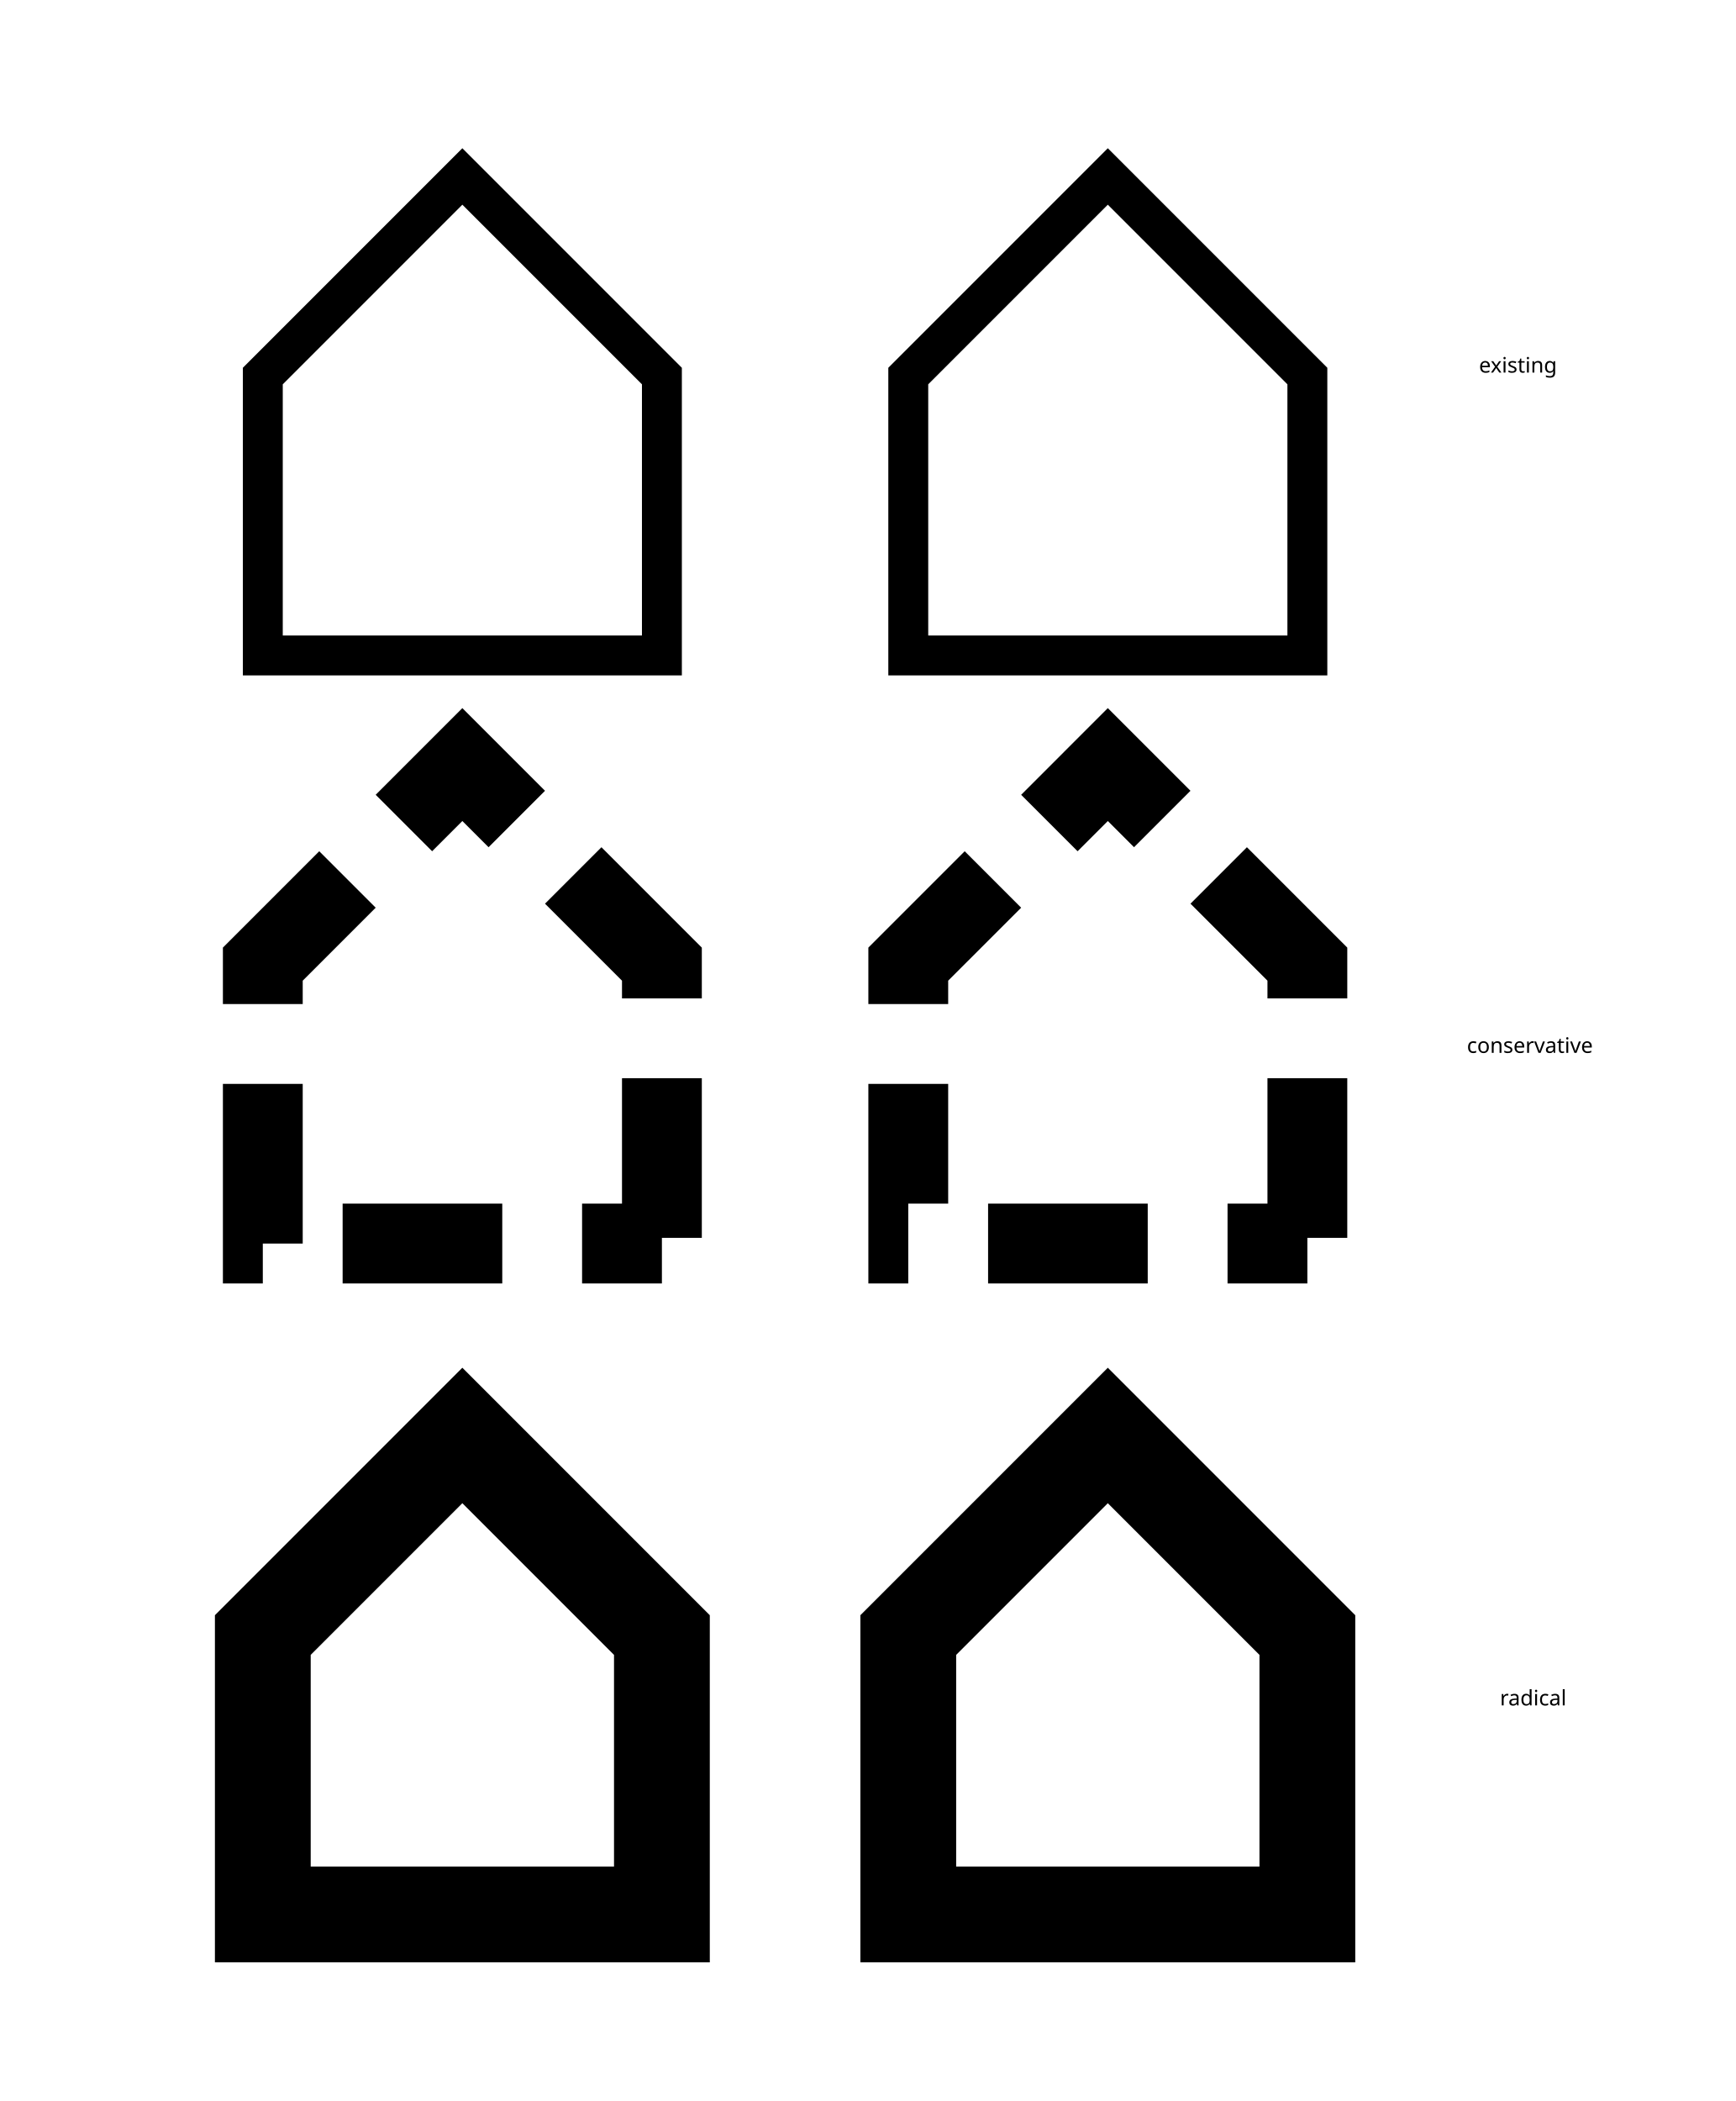
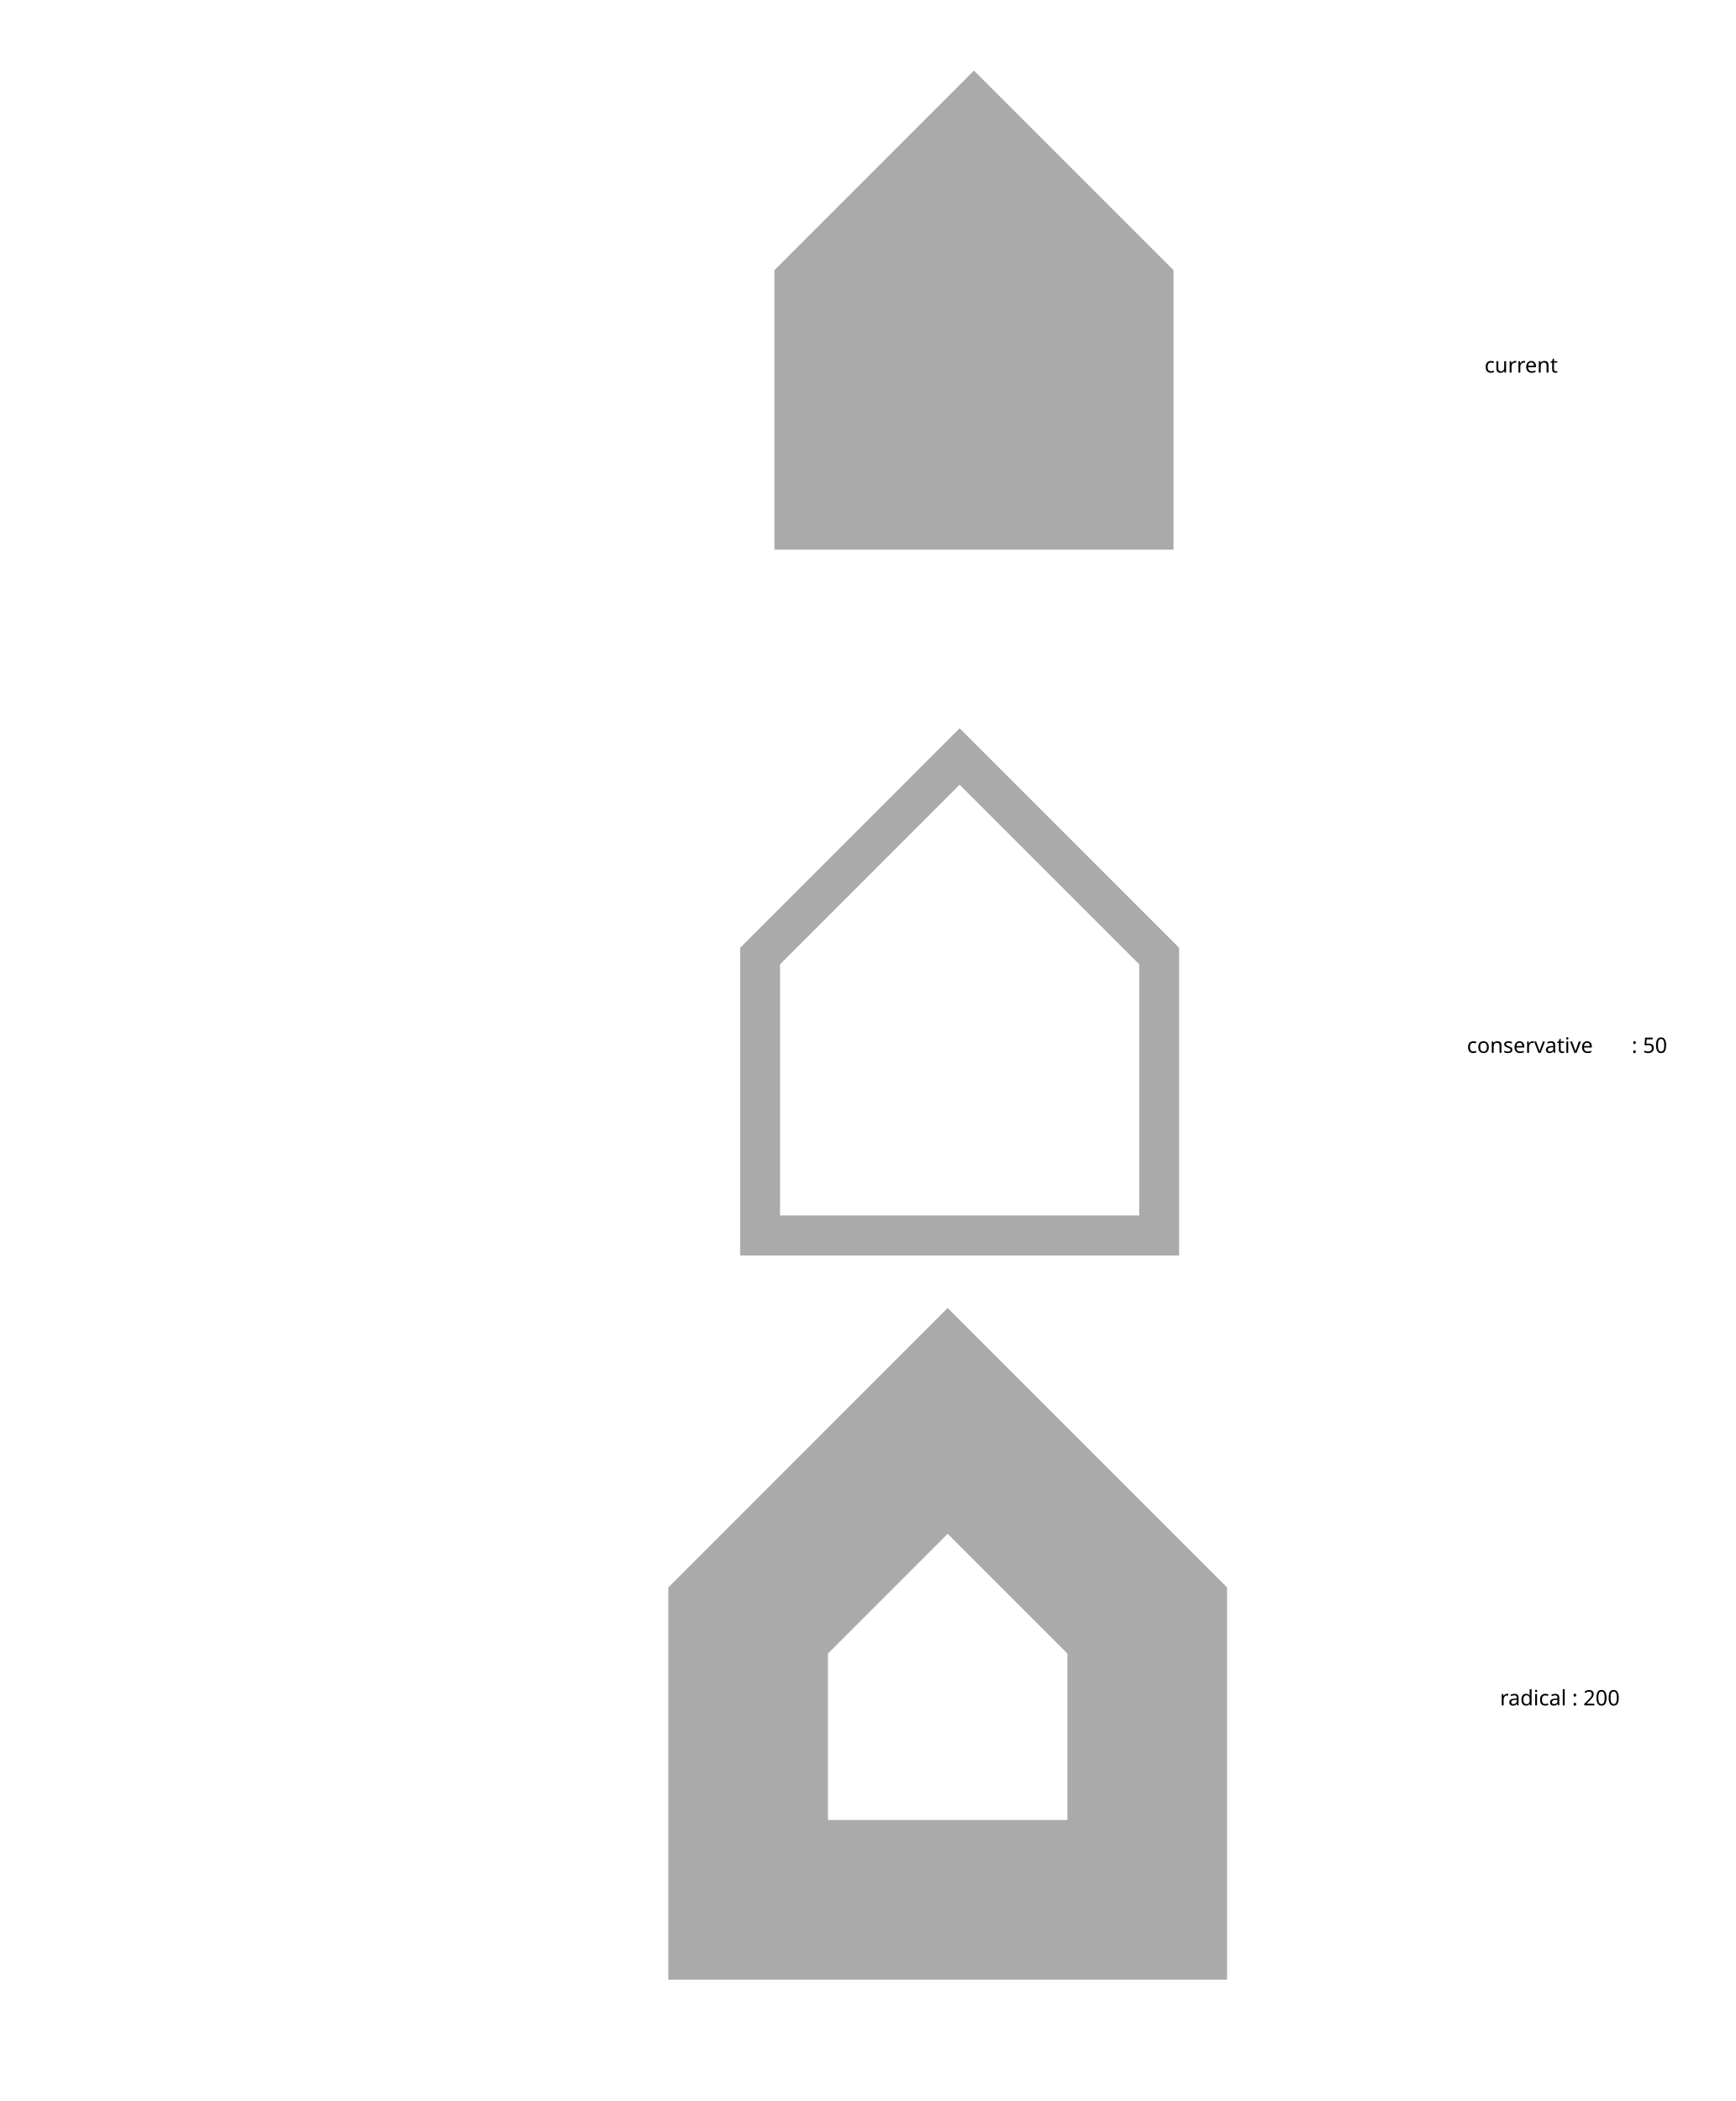
<svg xmlns="http://www.w3.org/2000/svg" xml:space="preserve" width="575.35mm" height="696.33mm" style="clip-rule:evenodd;fill-rule:evenodd;image-rendering:optimizeQuality;shape-rendering:geometricPrecision;text-rendering:geometricPrecision" viewBox="0 0 575.35 696.33" version="1.1" id="svg4609">
  <defs id="defs4603">
    <style type="text/css" id="style4601">
      
      .str0 {
        stroke: #1F1A17;
        stroke-width: 0.2
      }

      .fil0 {
        fill: #1F1A17
      }
      
    </style>
  </defs>
-   <g id="Layer_x0020_1" transform="translate(87.11659,37.23573)" style="fill:none;fill-opacity:1;stroke:#000000;stroke-width:13.229;stroke-miterlimit:4;stroke-dasharray:none;stroke-opacity:1">
-     <path style="fill:none;fill-opacity:1;stroke:#000000;stroke-width:13.229;stroke-miterlimit:4;stroke-dasharray:none;stroke-opacity:1" d="M 132.292,180 H 0 V 87.396 L 66.146,21.25 132.292,87.396 Z" id="polygon4606" />
-   </g>
-   <text xml:space="preserve" style="font-size:7.056px;line-height:1.25;font-family:sans-serif;letter-spacing:0px;word-spacing:0px;clip-rule:evenodd;fill-rule:evenodd;stroke-width:0.265;image-rendering:optimizeQuality;shape-rendering:geometricPrecision;text-rendering:geometricPrecision" x="490.247" y="123.488" id="text2468">
-     <tspan id="tspan2466" x="490.247" y="123.488" style="stroke-width:0.265">existing
-     </tspan>
+   <text xml:space="preserve" style="font-size:7.056px;line-height:1.25;font-family:sans-serif;letter-spacing:0px;word-spacing:0px;clip-rule:evenodd;fill-rule:evenodd;stroke-width:0.265;image-rendering:optimizeQuality;shape-rendering:geometricPrecision;text-rendering:geometricPrecision" x="490.247" y="123.488" id="text2468"> current<tspan id="tspan2466" x="490.247" y="123.488" style="stroke-width:0.265"> </tspan>
  </text>
  <text xml:space="preserve" style="font-size:7.056px;line-height:1.25;font-family:sans-serif;letter-spacing:0px;word-spacing:0px;clip-rule:evenodd;fill-rule:evenodd;stroke-width:0.265;image-rendering:optimizeQuality;shape-rendering:geometricPrecision;text-rendering:geometricPrecision" x="486.241" y="348.951" id="text2472">
    <tspan id="tspan2470" x="486.241" y="348.951" style="stroke-width:0.265">conservative
+       : 50</tspan>
+   </text>
+   <text xml:space="preserve" style="font-size:7.056px;line-height:1.25;font-family:sans-serif;letter-spacing:0px;word-spacing:0px;clip-rule:evenodd;fill-rule:evenodd;stroke-width:0.265;image-rendering:optimizeQuality;shape-rendering:geometricPrecision;text-rendering:geometricPrecision" x="497.205" y="565.221" id="text2476">
+     <tspan id="tspan2474" x="497.205" y="565.221" style="stroke-width:0.265">radical : 200
    </tspan>
  </text>
-   <text xml:space="preserve" style="font-size:7.056px;line-height:1.25;font-family:sans-serif;letter-spacing:0px;word-spacing:0px;clip-rule:evenodd;fill-rule:evenodd;stroke-width:0.265;image-rendering:optimizeQuality;shape-rendering:geometricPrecision;text-rendering:geometricPrecision" x="497.205" y="565.221" id="text2476">
-     <tspan id="tspan2474" x="497.205" y="565.221" style="stroke-width:0.265">radical
-     </tspan>
-   </text>
-   <g style="fill:none;fill-opacity:1;stroke:#000000;stroke-width:26.458;stroke-miterlimit:4;stroke-dasharray:52.917, 26.458;stroke-dashoffset:264.583;stroke-opacity:1" transform="translate(87.11659,232.1482)" id="g2714">
-     <path id="path2712" d="M 132.292,180 H 0 V 87.396 L 66.146,21.25 132.292,87.396 Z" style="fill:none;fill-opacity:1;stroke:#000000;stroke-width:26.458;stroke-miterlimit:4;stroke-dasharray:52.917, 26.458;stroke-dashoffset:264.583;stroke-opacity:1" />
+   <g style="clip-rule:evenodd;fill:none;fill-opacity:1;fill-rule:evenodd;stroke:#aaaaaa;stroke-width:13.229;stroke-miterlimit:4;stroke-dasharray:none;stroke-opacity:1;image-rendering:optimizeQuality;shape-rendering:geometricPrecision;text-rendering:geometricPrecision" transform="translate(-173.4037,258.7785)" id="SingleFamilyHousingConservative-5">
+     <path id="path1515-5" d="M 132.292,180 H 0 V 87.396 L 66.146,21.25 132.292,87.396 Z" style="fill:none;fill-opacity:1;stroke:#aaaaaa;stroke-width:13.229;stroke-miterlimit:4;stroke-dasharray:none;stroke-opacity:1" />
  </g>
-   <g id="g2720" transform="translate(87.11659,454.5053)" style="fill:none;fill-opacity:1;stroke:#000000;stroke-width:31.75;stroke-miterlimit:4;stroke-dasharray:none;stroke-opacity:1">
-     <path style="fill:none;fill-opacity:1;stroke:#000000;stroke-width:31.75;stroke-miterlimit:4;stroke-dasharray:none;stroke-opacity:1" d="M 132.292,180 H 0 V 87.396 L 66.146,21.25 132.292,87.396 Z" id="path2718" />
+   <g id="SingleFamilyHousingCurrent" transform="translate(256.702,2.140813)" style="clip-rule:evenodd;fill:#aaaaaa;fill-opacity:1;fill-rule:evenodd;stroke:none;stroke-width:13.229;stroke-miterlimit:4;stroke-dasharray:none;stroke-opacity:1;image-rendering:optimizeQuality;shape-rendering:geometricPrecision;text-rendering:geometricPrecision">
+     <path style="fill:#aaaaaa;fill-opacity:1;stroke:none;stroke-width:13.229;stroke-miterlimit:4;stroke-dasharray:none;stroke-opacity:1" d="M 132.292,180 H 0 V 87.396 L 66.146,21.25 132.292,87.396 Z" id="path841" />
  </g>
-   <g style="fill:none;fill-opacity:1;stroke:#000000;stroke-width:13.229;stroke-miterlimit:4;stroke-dasharray:none;stroke-opacity:1" transform="translate(301.0723,37.23573)" id="g2728">
-     <path style="color:#000000;font-style:normal;font-variant:normal;font-weight:normal;font-stretch:normal;font-size:medium;line-height:normal;font-family:sans-serif;font-variant-ligatures:normal;font-variant-position:normal;font-variant-caps:normal;font-variant-numeric:normal;font-variant-alternates:normal;font-feature-settings:normal;text-indent:0;text-align:start;text-decoration:none;text-decoration-line:none;text-decoration-style:solid;text-decoration-color:#000000;letter-spacing:normal;word-spacing:normal;text-transform:none;writing-mode:lr-tb;direction:ltr;text-orientation:mixed;dominant-baseline:auto;baseline-shift:baseline;text-anchor:start;white-space:normal;shape-padding:0;clip-rule:nonzero;display:inline;overflow:visible;visibility:visible;opacity:1;isolation:auto;mix-blend-mode:normal;color-interpolation:sRGB;color-interpolation-filters:linearRGB;solid-color:#000000;solid-opacity:1;vector-effect:none;fill:#000000;fill-opacity:1;fill-rule:nonzero;stroke:none;stroke-width:13.229;stroke-linecap:butt;stroke-linejoin:miter;stroke-miterlimit:4;stroke-dasharray:none;stroke-dashoffset:0;stroke-opacity:1;color-rendering:auto;image-rendering:auto;shape-rendering:auto;text-rendering:auto;enable-background:accumulate" d="M 66.146,11.896 -6.615,84.656 V 186.615 H 138.906 V 180 84.656 Z m 0,18.707 59.531,59.531 V 173.385 H 6.615 V 90.135 Z" id="path2726" />
+   <g style="clip-rule:evenodd;fill:none;fill-opacity:1;fill-rule:evenodd;stroke:#aaaaaa;stroke-width:13.229;stroke-miterlimit:4;stroke-dasharray:none;stroke-opacity:1;image-rendering:optimizeQuality;shape-rendering:geometricPrecision;text-rendering:geometricPrecision" transform="translate(251.9495,229.4711)" id="SingleFamilyHousingConservative">
+     <path style="color:#000000;font-style:normal;font-variant:normal;font-weight:normal;font-stretch:normal;font-size:medium;line-height:normal;font-family:sans-serif;font-variant-ligatures:normal;font-variant-position:normal;font-variant-caps:normal;font-variant-numeric:normal;font-variant-alternates:normal;font-feature-settings:normal;text-indent:0;text-align:start;text-decoration:none;text-decoration-line:none;text-decoration-style:solid;text-decoration-color:#000000;letter-spacing:normal;word-spacing:normal;text-transform:none;writing-mode:lr-tb;direction:ltr;text-orientation:mixed;dominant-baseline:auto;baseline-shift:baseline;text-anchor:start;white-space:normal;shape-padding:0;clip-rule:nonzero;display:inline;overflow:visible;visibility:visible;opacity:1;isolation:auto;mix-blend-mode:normal;color-interpolation:sRGB;color-interpolation-filters:linearRGB;solid-color:#000000;solid-opacity:1;vector-effect:none;fill:#aaaaaa;fill-opacity:1;fill-rule:nonzero;stroke:none;stroke-width:13.229;stroke-linecap:butt;stroke-linejoin:miter;stroke-miterlimit:4;stroke-dasharray:none;stroke-dashoffset:0;stroke-opacity:1;color-rendering:auto;image-rendering:auto;shape-rendering:auto;text-rendering:auto;enable-background:accumulate" d="M 66.146,11.896 -6.615,84.656 V 186.615 H 138.906 V 84.656 Z m 0,18.707 59.531,59.531 V 173.385 H 6.615 V 90.135 Z" id="path847" />
  </g>
-   <g id="g2734" transform="translate(301.0723,232.1482)" style="fill:none;fill-opacity:1;stroke:#000000;stroke-width:26.458;stroke-miterlimit:4;stroke-dasharray:52.917, 26.458;stroke-dashoffset:264.583;stroke-opacity:1">
-     <path style="color:#000000;font-style:normal;font-variant:normal;font-weight:normal;font-stretch:normal;font-size:medium;line-height:normal;font-family:sans-serif;font-variant-ligatures:normal;font-variant-position:normal;font-variant-caps:normal;font-variant-numeric:normal;font-variant-alternates:normal;font-feature-settings:normal;text-indent:0;text-align:start;text-decoration:none;text-decoration-line:none;text-decoration-style:solid;text-decoration-color:#000000;letter-spacing:normal;word-spacing:normal;text-transform:none;writing-mode:lr-tb;direction:ltr;text-orientation:mixed;dominant-baseline:auto;baseline-shift:baseline;text-anchor:start;white-space:normal;shape-padding:0;clip-rule:nonzero;display:inline;overflow:visible;visibility:visible;opacity:1;isolation:auto;mix-blend-mode:normal;color-interpolation:sRGB;color-interpolation-filters:linearRGB;solid-color:#000000;solid-opacity:1;vector-effect:none;fill:#000000;fill-opacity:1;fill-rule:nonzero;stroke:none;stroke-width:26.458;stroke-linecap:butt;stroke-linejoin:miter;stroke-miterlimit:4;stroke-dasharray:52.917, 26.458;stroke-dashoffset:264.583;stroke-opacity:1;color-rendering:auto;image-rendering:auto;shape-rendering:auto;text-rendering:auto;enable-background:accumulate" d="M 66.146,2.541 37.418,31.27 56.127,49.979 66.146,39.959 74.836,48.648 93.545,29.939 Z M 112.254,48.648 93.545,67.357 119.062,92.875 v 5.869 h 26.459 V 81.916 Z m -93.545,1.33 -31.938,31.938 V 100.625 h 26.457 v -7.75 L 37.418,68.688 Z M 119.062,125.203 v 41.568 h -13.229 v 26.457 h 26.457 v -15.109 h 13.23 v -52.916 z m -132.291,1.881 v 66.145 H 0 v -26.457 h 13.229 v -39.688 z m 39.688,39.688 v 26.457 H 79.375 v -26.457 z" id="path2732" />
-   </g>
-   <g style="fill:none;fill-opacity:1;stroke:#000000;stroke-width:31.75;stroke-miterlimit:4;stroke-dasharray:none;stroke-opacity:1" transform="translate(301.0723,454.5053)" id="g2740">
-     <path style="color:#000000;font-style:normal;font-variant:normal;font-weight:normal;font-stretch:normal;font-size:medium;line-height:normal;font-family:sans-serif;font-variant-ligatures:normal;font-variant-position:normal;font-variant-caps:normal;font-variant-numeric:normal;font-variant-alternates:normal;font-feature-settings:normal;text-indent:0;text-align:start;text-decoration:none;text-decoration-line:none;text-decoration-style:solid;text-decoration-color:#000000;letter-spacing:normal;word-spacing:normal;text-transform:none;writing-mode:lr-tb;direction:ltr;text-orientation:mixed;dominant-baseline:auto;baseline-shift:baseline;text-anchor:start;white-space:normal;shape-padding:0;clip-rule:nonzero;display:inline;overflow:visible;visibility:visible;opacity:1;isolation:auto;mix-blend-mode:normal;color-interpolation:sRGB;color-interpolation-filters:linearRGB;solid-color:#000000;solid-opacity:1;vector-effect:none;fill:#000000;fill-opacity:1;fill-rule:nonzero;stroke:none;stroke-width:31.75;stroke-linecap:butt;stroke-linejoin:miter;stroke-miterlimit:4;stroke-dasharray:none;stroke-dashoffset:0;stroke-opacity:1;color-rendering:auto;image-rendering:auto;shape-rendering:auto;text-rendering:auto;enable-background:accumulate" d="M 66.146,-1.201 -15.875,80.82 V 195.875 H 148.166 V 180 80.82 Z m -0.002,44.9 50.271,50.271 V 164.125 H 15.875 V 93.971 Z" id="path2738" />
+   <g id="SingleFamilyHousingRadical" transform="translate(247.989,449.6726)" style="clip-rule:evenodd;fill:none;fill-opacity:1;fill-rule:evenodd;stroke:#aaaaaa;stroke-width:52.917;stroke-miterlimit:4;stroke-dasharray:none;stroke-opacity:1;image-rendering:optimizeQuality;shape-rendering:geometricPrecision;text-rendering:geometricPrecision">
+     <path style="color:#000000;font-style:normal;font-variant:normal;font-weight:normal;font-stretch:normal;font-size:medium;line-height:normal;font-family:sans-serif;font-variant-ligatures:normal;font-variant-position:normal;font-variant-caps:normal;font-variant-numeric:normal;font-variant-alternates:normal;font-feature-settings:normal;text-indent:0;text-align:start;text-decoration:none;text-decoration-line:none;text-decoration-style:solid;text-decoration-color:#000000;letter-spacing:normal;word-spacing:normal;text-transform:none;writing-mode:lr-tb;direction:ltr;text-orientation:mixed;dominant-baseline:auto;baseline-shift:baseline;text-anchor:start;white-space:normal;shape-padding:0;clip-rule:nonzero;display:inline;overflow:visible;visibility:visible;opacity:1;isolation:auto;mix-blend-mode:normal;color-interpolation:sRGB;color-interpolation-filters:linearRGB;solid-color:#000000;solid-opacity:1;vector-effect:none;fill:#aaaaaa;fill-opacity:1;fill-rule:nonzero;stroke:none;stroke-width:52.917;stroke-linecap:butt;stroke-linejoin:miter;stroke-miterlimit:4;stroke-dasharray:none;stroke-dashoffset:0;stroke-opacity:1;color-rendering:auto;image-rendering:auto;shape-rendering:auto;text-rendering:auto;enable-background:accumulate" d="M 66.146,-16.168 -26.459,76.436 V 206.459 H 158.75 V 76.436 Z m 0,74.836 39.687,39.688 V 153.541 H 26.459 V 98.355 Z" id="path853" />
  </g>
</svg>
